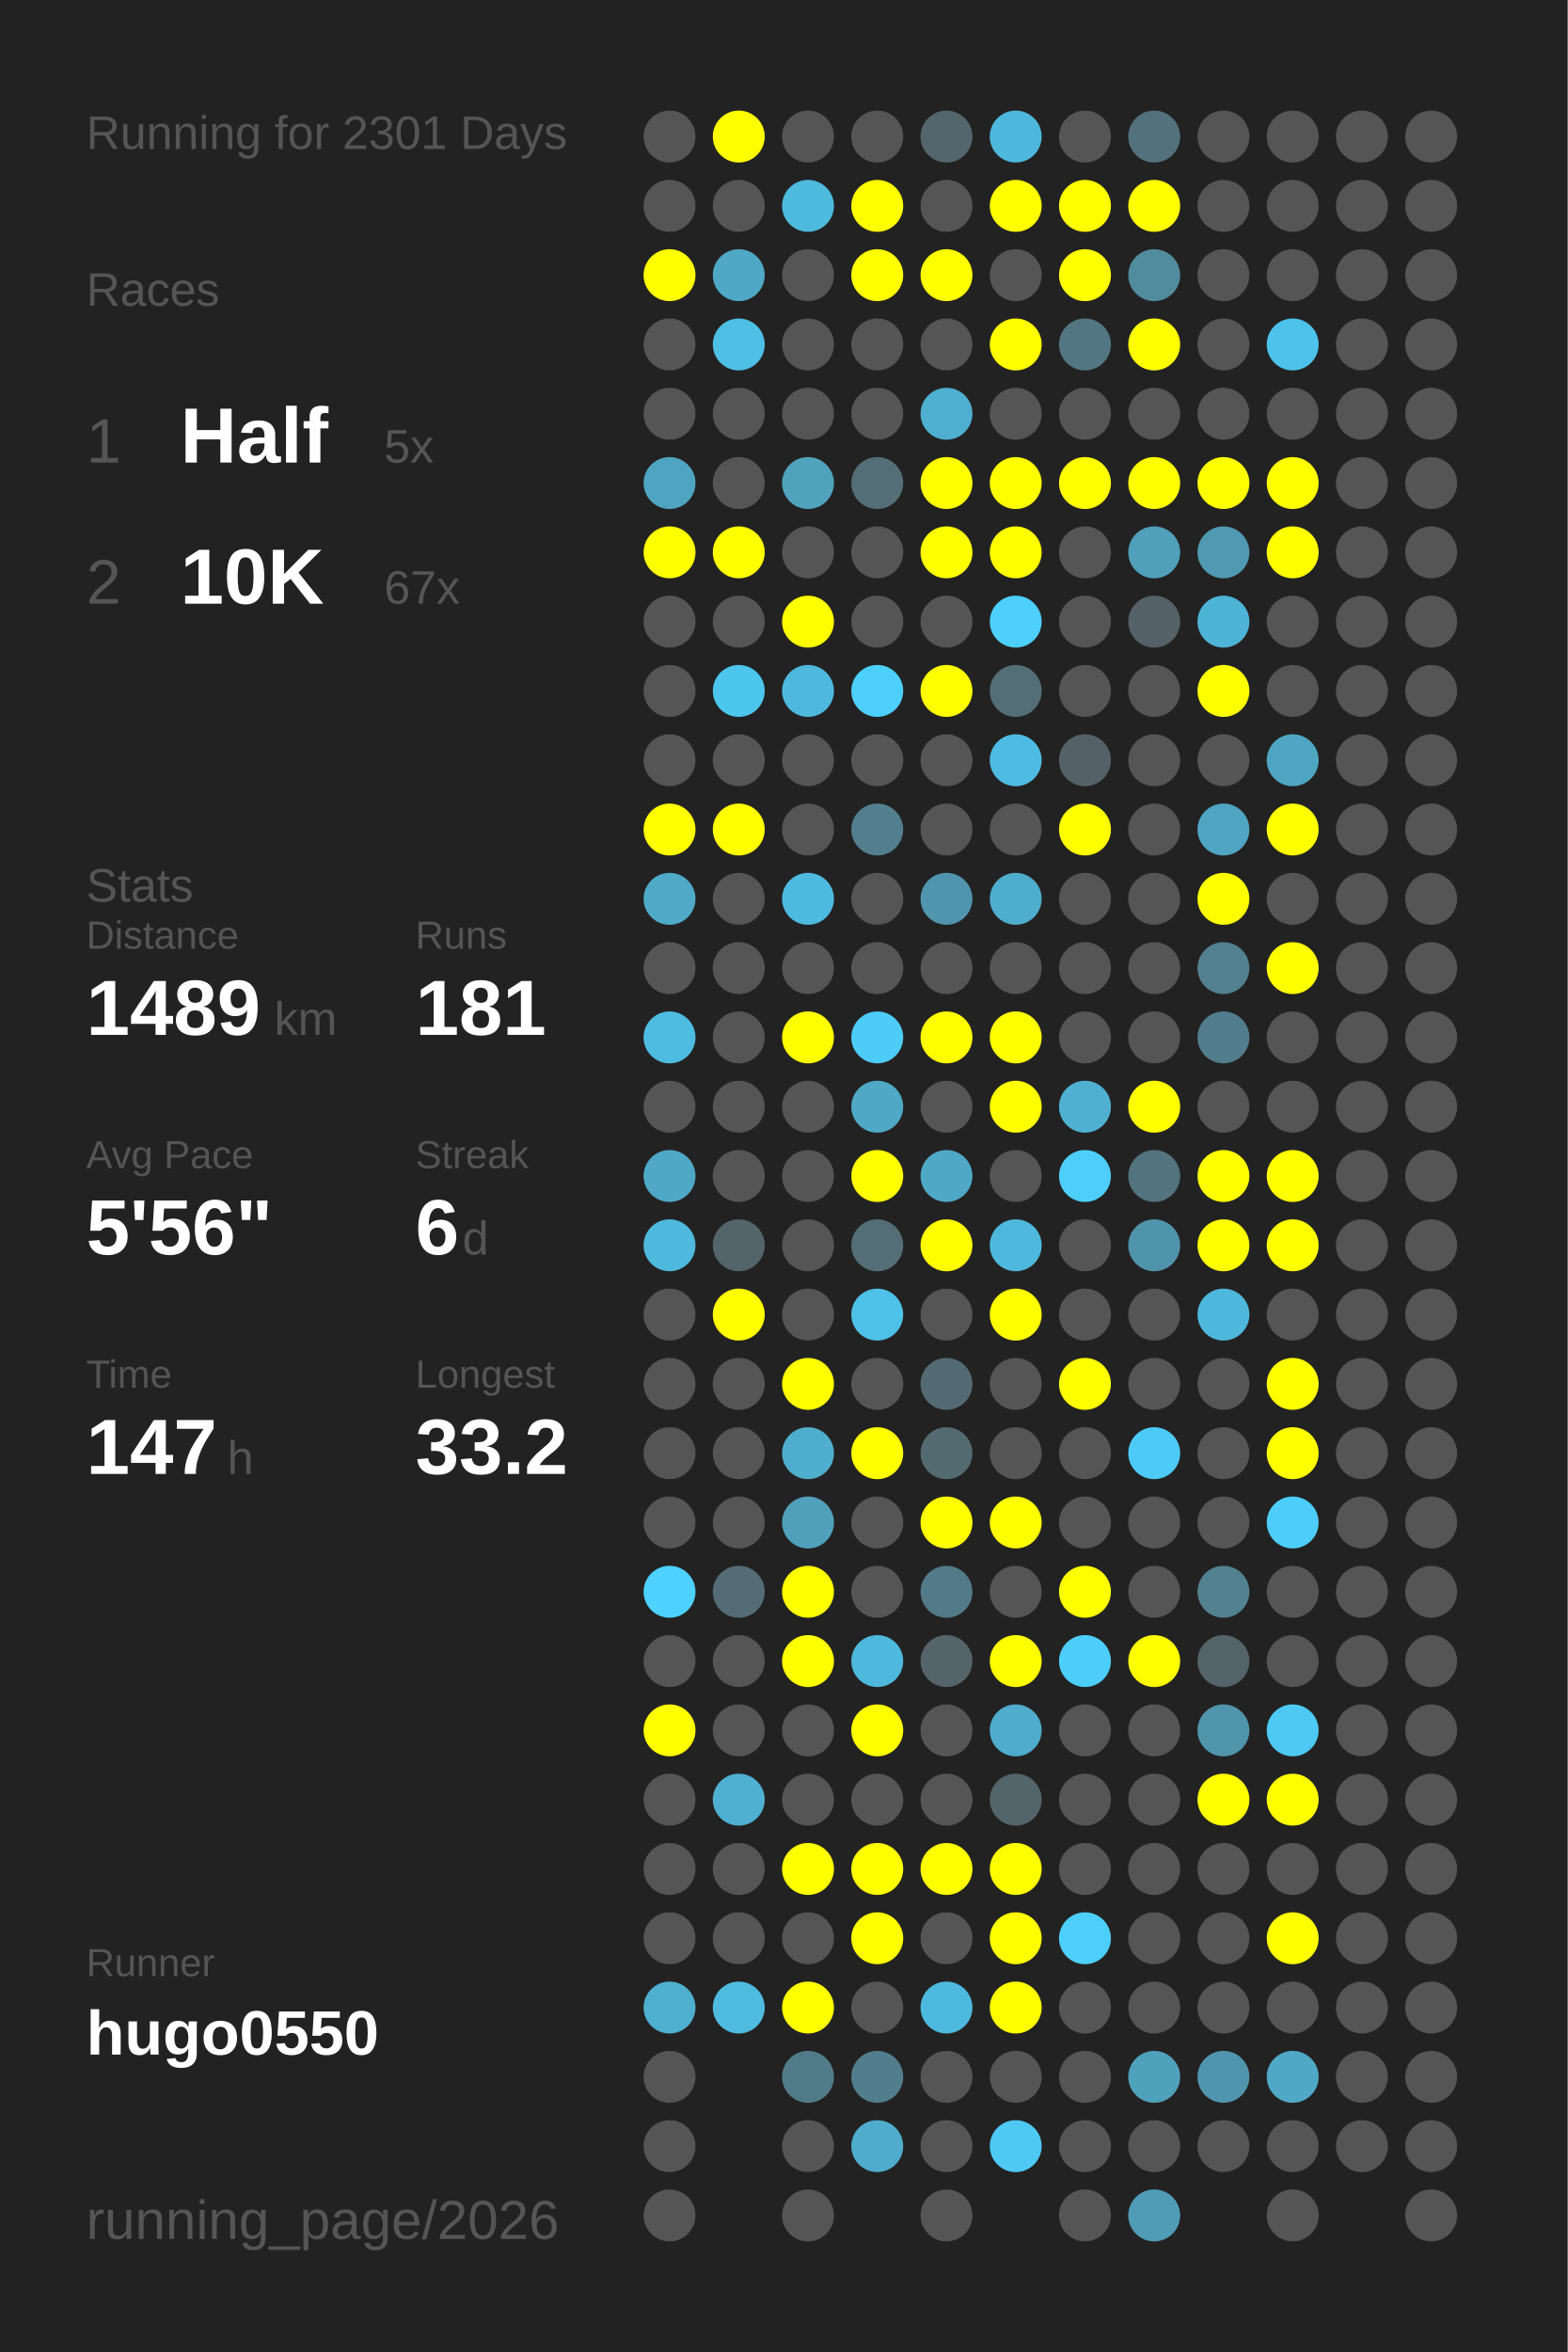
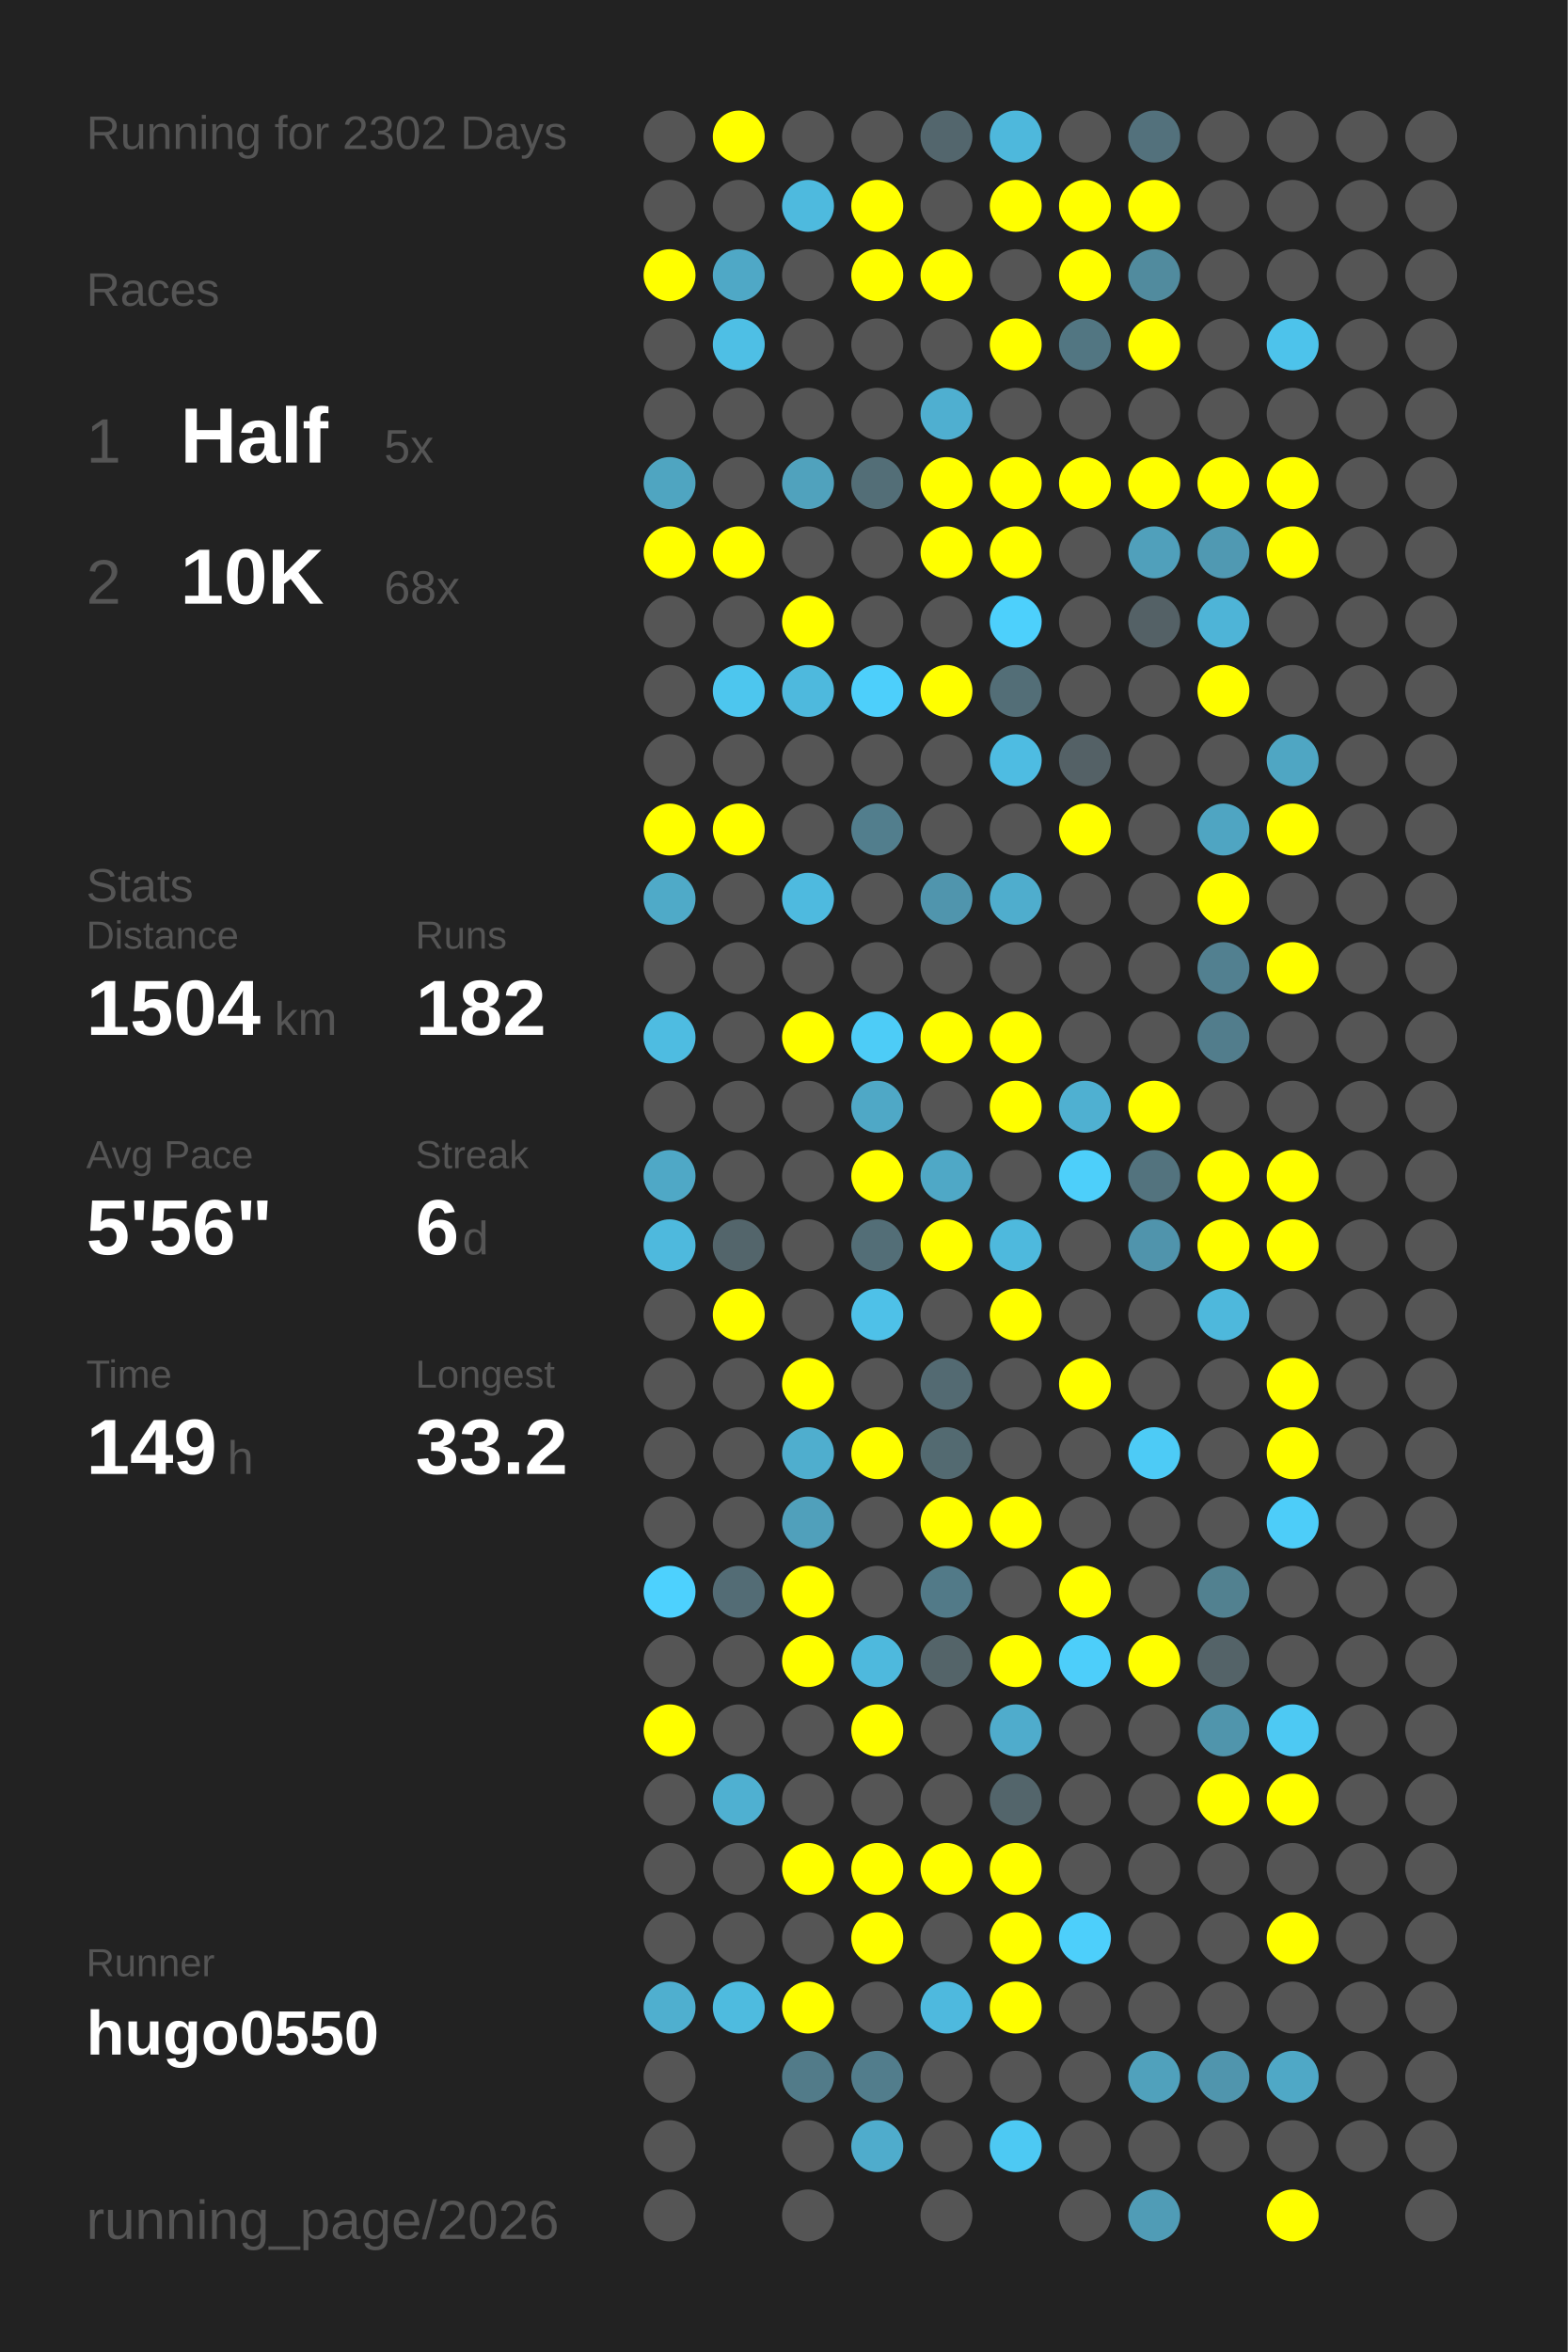
<svg xmlns="http://www.w3.org/2000/svg" baseProfile="full" height="300mm" version="1.1" viewBox="0,0,200,300" width="200mm">
  <defs />
  <rect fill="#222222" height="300" width="200" x="0" y="0" />
-   <text fill="#555555" style="font-size:6px; font-family:Arial;" x="11" y="19">Running for 2301 Days</text>
+   <text fill="#555555" style="font-size:6px; font-family:Arial;" x="11" y="19">Running for 2302 Days</text>
  <text fill="#555555" style="font-size:6px; font-family:Arial;" x="11" y="39">Races</text>
  <text fill="#555555" style="font-size:8px; font-family:Arial;" x="11" y="59">1</text>
  <text fill="#FFFFFF" style="font-size:10px; font-family:Arial; font-weight:bold;" x="23" y="59">Half</text>
  <text fill="#555555" style="font-size:6px; font-family:Arial;" x="49" y="59">5x</text>
  <text fill="#555555" style="font-size:8px; font-family:Arial;" x="11" y="77">2</text>
  <text fill="#FFFFFF" style="font-size:10px; font-family:Arial; font-weight:bold;" x="23" y="77">10K</text>
-   <text fill="#555555" style="font-size:6px; font-family:Arial;" x="49" y="77">67x</text>
+   <text fill="#555555" style="font-size:6px; font-family:Arial;" x="49" y="77">68x</text>
  <text fill="#555555" style="font-size:6px; font-family:Arial;" x="11" y="115">Stats</text>
  <text fill="#555555" style="font-size:5px; font-family:Arial;" x="11" y="121">Distance</text>
-   <text fill="#FFFFFF" style="font-size:10px; font-family:Arial; font-weight:bold;" x="11" y="132">1489</text>
+   <text fill="#FFFFFF" style="font-size:10px; font-family:Arial; font-weight:bold;" x="11" y="132">1504</text>
  <text fill="#555555" style="font-size:6px; font-family:Arial;" x="35" y="132">km</text>
  <text fill="#555555" style="font-size:5px; font-family:Arial;" x="53" y="121">Runs</text>
-   <text fill="#FFFFFF" style="font-size:10px; font-family:Arial; font-weight:bold;" x="53" y="132">181</text>
+   <text fill="#FFFFFF" style="font-size:10px; font-family:Arial; font-weight:bold;" x="53" y="132">182</text>
  <text fill="#555555" style="font-size:5px; font-family:Arial;" x="11" y="149">Avg Pace</text>
  <text fill="#FFFFFF" style="font-size:10px; font-family:Arial; font-weight:bold;" x="11" y="160">5'56"</text>
  <text fill="#555555" style="font-size:5px; font-family:Arial;" x="53" y="149">Streak</text>
  <text fill="#FFFFFF" style="font-size:10px; font-family:Arial; font-weight:bold;" x="53" y="160">6</text>
  <text fill="#555555" style="font-size:6px; font-family:Arial;" x="59" y="160">d</text>
  <text fill="#555555" style="font-size:5px; font-family:Arial;" x="11" y="177">Time</text>
-   <text fill="#FFFFFF" style="font-size:10px; font-family:Arial; font-weight:bold;" x="11" y="188">147</text>
+   <text fill="#FFFFFF" style="font-size:10px; font-family:Arial; font-weight:bold;" x="11" y="188">149</text>
  <text fill="#555555" style="font-size:6px; font-family:Arial;" x="29" y="188">h</text>
  <text fill="#555555" style="font-size:5px; font-family:Arial;" x="53" y="177">Longest</text>
  <text fill="#FFFFFF" style="font-size:10px; font-family:Arial; font-weight:bold;" x="53" y="188">33.2</text>
  <text fill="#555555" style="font-size:5px; font-family:Arial;" x="11" y="252.065">Runner</text>
  <text fill="#FFFFFF" style="font-size:8px; font-family:Arial; font-weight:bold;" x="11" y="262.065">hugo0550</text>
  <text fill="#555555" style="font-size:7px; font-family:Arial;" x="11" y="285.581">running_page/2026</text>
  <circle cx="85.417" cy="17.419" fill="#555555" r="3.312" />
  <circle cx="85.417" cy="26.258" fill="#555555" r="3.312" />
  <circle cx="85.417" cy="35.097" fill="#FFFF00" r="3.312" />
  <circle cx="85.417" cy="43.935" fill="#555555" r="3.312" />
  <circle cx="85.417" cy="52.774" fill="#555555" r="3.312" />
  <circle cx="85.417" cy="61.613" fill="#4fa5c1" r="3.312" />
  <circle cx="85.417" cy="70.452" fill="#FFFF00" r="3.312" />
  <circle cx="85.417" cy="79.29" fill="#555555" r="3.312" />
  <circle cx="85.417" cy="88.129" fill="#555555" r="3.312" />
  <circle cx="85.417" cy="96.968" fill="#555555" r="3.312" />
  <circle cx="85.417" cy="105.806" fill="#FFFF00" r="3.312" />
  <circle cx="85.417" cy="114.645" fill="#4faac8" r="3.312" />
  <circle cx="85.417" cy="123.484" fill="#555555" r="3.312" />
  <circle cx="85.417" cy="132.323" fill="#4ebce1" r="3.312" />
  <circle cx="85.417" cy="141.161" fill="#555555" r="3.312" />
  <circle cx="85.417" cy="150" fill="#4fa8c6" r="3.312" />
  <circle cx="85.417" cy="158.839" fill="#4eb9dd" r="3.312" />
  <circle cx="85.417" cy="167.677" fill="#555555" r="3.312" />
  <circle cx="85.417" cy="176.516" fill="#555555" r="3.312" />
  <circle cx="85.417" cy="185.355" fill="#555555" r="3.312" />
  <circle cx="85.417" cy="194.194" fill="#555555" r="3.312" />
  <circle cx="85.417" cy="203.032" fill="#4dd1fe" r="3.312" />
  <circle cx="85.417" cy="211.871" fill="#555555" r="3.312" />
  <circle cx="85.417" cy="220.71" fill="#FFFF00" r="3.312" />
  <circle cx="85.417" cy="229.548" fill="#555555" r="3.312" />
  <circle cx="85.417" cy="238.387" fill="#555555" r="3.312" />
  <circle cx="85.417" cy="247.226" fill="#555555" r="3.312" />
  <circle cx="85.417" cy="256.065" fill="#4fafcf" r="3.312" />
  <circle cx="85.417" cy="264.903" fill="#555555" r="3.312" />
  <circle cx="85.417" cy="273.742" fill="#555555" r="3.312" />
  <circle cx="85.417" cy="282.581" fill="#555555" r="3.312" />
  <circle cx="94.25" cy="17.419" fill="#FFFF00" r="3.312" />
  <circle cx="94.25" cy="26.258" fill="#555555" r="3.312" />
  <circle cx="94.25" cy="35.097" fill="#4fa8c6" r="3.312" />
  <circle cx="94.25" cy="43.935" fill="#4ebfe5" r="3.312" />
  <circle cx="94.25" cy="52.774" fill="#555555" r="3.312" />
  <circle cx="94.25" cy="61.613" fill="#555555" r="3.312" />
  <circle cx="94.25" cy="70.452" fill="#FFFF00" r="3.312" />
  <circle cx="94.25" cy="79.29" fill="#555555" r="3.312" />
  <circle cx="94.25" cy="88.129" fill="#4dc6ee" r="3.312" />
  <circle cx="94.25" cy="96.968" fill="#555555" r="3.312" />
  <circle cx="94.25" cy="105.806" fill="#FFFF00" r="3.312" />
  <circle cx="94.25" cy="114.645" fill="#555555" r="3.312" />
  <circle cx="94.25" cy="123.484" fill="#555555" r="3.312" />
  <circle cx="94.25" cy="132.323" fill="#555555" r="3.312" />
  <circle cx="94.25" cy="141.161" fill="#555555" r="3.312" />
  <circle cx="94.25" cy="150" fill="#555555" r="3.312" />
  <circle cx="94.25" cy="158.839" fill="#53656b" r="3.312" />
  <circle cx="94.25" cy="167.677" fill="#FFFF00" r="3.312" />
  <circle cx="94.25" cy="176.516" fill="#555555" r="3.312" />
  <circle cx="94.25" cy="185.355" fill="#555555" r="3.312" />
  <circle cx="94.25" cy="194.194" fill="#555555" r="3.312" />
  <circle cx="94.25" cy="203.032" fill="#536c75" r="3.312" />
  <circle cx="94.25" cy="211.871" fill="#555555" r="3.312" />
  <circle cx="94.25" cy="220.71" fill="#555555" r="3.312" />
  <circle cx="94.25" cy="229.548" fill="#4fb0d1" r="3.312" />
  <circle cx="94.25" cy="238.387" fill="#555555" r="3.312" />
  <circle cx="94.25" cy="247.226" fill="#555555" r="3.312" />
  <circle cx="94.25" cy="256.065" fill="#4ebbdf" r="3.312" />
  <circle cx="103.083" cy="17.419" fill="#555555" r="3.312" />
  <circle cx="103.083" cy="26.258" fill="#4ebade" r="3.312" />
  <circle cx="103.083" cy="35.097" fill="#555555" r="3.312" />
  <circle cx="103.083" cy="43.935" fill="#555555" r="3.312" />
  <circle cx="103.083" cy="52.774" fill="#555555" r="3.312" />
  <circle cx="103.083" cy="61.613" fill="#50a2bd" r="3.312" />
  <circle cx="103.083" cy="70.452" fill="#555555" r="3.312" />
  <circle cx="103.083" cy="79.29" fill="#FFFF00" r="3.312" />
  <circle cx="103.083" cy="88.129" fill="#4eb9dd" r="3.312" />
  <circle cx="103.083" cy="96.968" fill="#555555" r="3.312" />
  <circle cx="103.083" cy="105.806" fill="#555555" r="3.312" />
  <circle cx="103.083" cy="114.645" fill="#4ebadf" r="3.312" />
  <circle cx="103.083" cy="123.484" fill="#555555" r="3.312" />
  <circle cx="103.083" cy="132.323" fill="#FFFF00" r="3.312" />
  <circle cx="103.083" cy="141.161" fill="#555555" r="3.312" />
  <circle cx="103.083" cy="150" fill="#555555" r="3.312" />
  <circle cx="103.083" cy="158.839" fill="#555555" r="3.312" />
  <circle cx="103.083" cy="167.677" fill="#555555" r="3.312" />
  <circle cx="103.083" cy="176.516" fill="#FFFF00" r="3.312" />
  <circle cx="103.083" cy="185.355" fill="#4faece" r="3.312" />
  <circle cx="103.083" cy="194.194" fill="#50a0bb" r="3.312" />
  <circle cx="103.083" cy="203.032" fill="#FFFF00" r="3.312" />
  <circle cx="103.083" cy="211.871" fill="#FFFF00" r="3.312" />
  <circle cx="103.083" cy="220.71" fill="#555555" r="3.312" />
  <circle cx="103.083" cy="229.548" fill="#555555" r="3.312" />
  <circle cx="103.083" cy="238.387" fill="#FFFF00" r="3.312" />
  <circle cx="103.083" cy="247.226" fill="#555555" r="3.312" />
  <circle cx="103.083" cy="256.065" fill="#FFFF00" r="3.312" />
  <circle cx="103.083" cy="264.903" fill="#527b89" r="3.312" />
  <circle cx="103.083" cy="273.742" fill="#555555" r="3.312" />
  <circle cx="103.083" cy="282.581" fill="#555555" r="3.312" />
  <circle cx="111.917" cy="17.419" fill="#555555" r="3.312" />
  <circle cx="111.917" cy="26.258" fill="#FFFF00" r="3.312" />
  <circle cx="111.917" cy="35.097" fill="#FFFF00" r="3.312" />
  <circle cx="111.917" cy="43.935" fill="#555555" r="3.312" />
  <circle cx="111.917" cy="52.774" fill="#555555" r="3.312" />
  <circle cx="111.917" cy="61.613" fill="#536e77" r="3.312" />
  <circle cx="111.917" cy="70.452" fill="#555555" r="3.312" />
  <circle cx="111.917" cy="79.29" fill="#555555" r="3.312" />
  <circle cx="111.917" cy="88.129" fill="#4dcffb" r="3.312" />
  <circle cx="111.917" cy="96.968" fill="#555555" r="3.312" />
  <circle cx="111.917" cy="105.806" fill="#527e8d" r="3.312" />
  <circle cx="111.917" cy="114.645" fill="#555555" r="3.312" />
  <circle cx="111.917" cy="123.484" fill="#555555" r="3.312" />
  <circle cx="111.917" cy="132.323" fill="#4dccf7" r="3.312" />
  <circle cx="111.917" cy="141.161" fill="#4fa8c6" r="3.312" />
  <circle cx="111.917" cy="150" fill="#FFFF00" r="3.312" />
  <circle cx="111.917" cy="158.839" fill="#536e77" r="3.312" />
  <circle cx="111.917" cy="167.677" fill="#4ec1e8" r="3.312" />
  <circle cx="111.917" cy="176.516" fill="#555555" r="3.312" />
  <circle cx="111.917" cy="185.355" fill="#FFFF00" r="3.312" />
  <circle cx="111.917" cy="194.194" fill="#555555" r="3.312" />
  <circle cx="111.917" cy="203.032" fill="#555555" r="3.312" />
  <circle cx="111.917" cy="211.871" fill="#4eb9dd" r="3.312" />
  <circle cx="111.917" cy="220.71" fill="#FFFF00" r="3.312" />
  <circle cx="111.917" cy="229.548" fill="#555555" r="3.312" />
  <circle cx="111.917" cy="238.387" fill="#FFFF00" r="3.312" />
  <circle cx="111.917" cy="247.226" fill="#FFFF00" r="3.312" />
  <circle cx="111.917" cy="256.065" fill="#555555" r="3.312" />
  <circle cx="111.917" cy="264.903" fill="#527d8c" r="3.312" />
  <circle cx="111.917" cy="273.742" fill="#4faccc" r="3.312" />
  <circle cx="120.75" cy="17.419" fill="#53666d" r="3.312" />
  <circle cx="120.75" cy="26.258" fill="#555555" r="3.312" />
  <circle cx="120.75" cy="35.097" fill="#FFFF00" r="3.312" />
  <circle cx="120.75" cy="43.935" fill="#555555" r="3.312" />
  <circle cx="120.75" cy="52.774" fill="#4fafd0" r="3.312" />
  <circle cx="120.75" cy="61.613" fill="#FFFF00" r="3.312" />
  <circle cx="120.75" cy="70.452" fill="#FFFF00" r="3.312" />
  <circle cx="120.75" cy="79.29" fill="#555555" r="3.312" />
  <circle cx="120.75" cy="88.129" fill="#FFFF00" r="3.312" />
  <circle cx="120.75" cy="96.968" fill="#555555" r="3.312" />
  <circle cx="120.75" cy="105.806" fill="#555555" r="3.312" />
  <circle cx="120.75" cy="114.645" fill="#5095ad" r="3.312" />
  <circle cx="120.75" cy="123.484" fill="#555555" r="3.312" />
  <circle cx="120.75" cy="132.323" fill="#FFFF00" r="3.312" />
  <circle cx="120.75" cy="141.161" fill="#555555" r="3.312" />
  <circle cx="120.75" cy="150" fill="#4fa8c6" r="3.312" />
  <circle cx="120.75" cy="158.839" fill="#FFFF00" r="3.312" />
  <circle cx="120.75" cy="167.677" fill="#555555" r="3.312" />
  <circle cx="120.75" cy="176.516" fill="#536a72" r="3.312" />
  <circle cx="120.75" cy="185.355" fill="#536a71" r="3.312" />
  <circle cx="120.75" cy="194.194" fill="#FFFF00" r="3.312" />
  <circle cx="120.75" cy="203.032" fill="#527a88" r="3.312" />
  <circle cx="120.75" cy="211.871" fill="#546469" r="3.312" />
  <circle cx="120.75" cy="220.71" fill="#555555" r="3.312" />
  <circle cx="120.75" cy="229.548" fill="#555555" r="3.312" />
  <circle cx="120.75" cy="238.387" fill="#FFFF00" r="3.312" />
  <circle cx="120.75" cy="247.226" fill="#555555" r="3.312" />
  <circle cx="120.75" cy="256.065" fill="#4eb9de" r="3.312" />
  <circle cx="120.75" cy="264.903" fill="#555555" r="3.312" />
  <circle cx="120.75" cy="273.742" fill="#555555" r="3.312" />
  <circle cx="120.75" cy="282.581" fill="#555555" r="3.312" />
  <circle cx="129.583" cy="17.419" fill="#4eb8dc" r="3.312" />
  <circle cx="129.583" cy="26.258" fill="#FFFF00" r="3.312" />
  <circle cx="129.583" cy="35.097" fill="#555555" r="3.312" />
  <circle cx="129.583" cy="43.935" fill="#FFFF00" r="3.312" />
  <circle cx="129.583" cy="52.774" fill="#555555" r="3.312" />
  <circle cx="129.583" cy="61.613" fill="#FFFF00" r="3.312" />
  <circle cx="129.583" cy="70.452" fill="#FFFF00" r="3.312" />
  <circle cx="129.583" cy="79.29" fill="#4dd0fc" r="3.312" />
  <circle cx="129.583" cy="88.129" fill="#536e77" r="3.312" />
  <circle cx="129.583" cy="96.968" fill="#4ebce2" r="3.312" />
  <circle cx="129.583" cy="105.806" fill="#555555" r="3.312" />
  <circle cx="129.583" cy="114.645" fill="#4fadcd" r="3.312" />
  <circle cx="129.583" cy="123.484" fill="#555555" r="3.312" />
  <circle cx="129.583" cy="132.323" fill="#FFFF00" r="3.312" />
  <circle cx="129.583" cy="141.161" fill="#FFFF00" r="3.312" />
  <circle cx="129.583" cy="150" fill="#555555" r="3.312" />
  <circle cx="129.583" cy="158.839" fill="#4eb9dd" r="3.312" />
  <circle cx="129.583" cy="167.677" fill="#FFFF00" r="3.312" />
  <circle cx="129.583" cy="176.516" fill="#555555" r="3.312" />
  <circle cx="129.583" cy="185.355" fill="#555555" r="3.312" />
  <circle cx="129.583" cy="194.194" fill="#FFFF00" r="3.312" />
  <circle cx="129.583" cy="203.032" fill="#555555" r="3.312" />
  <circle cx="129.583" cy="211.871" fill="#FFFF00" r="3.312" />
  <circle cx="129.583" cy="220.71" fill="#4faccc" r="3.312" />
  <circle cx="129.583" cy="229.548" fill="#53656b" r="3.312" />
  <circle cx="129.583" cy="238.387" fill="#FFFF00" r="3.312" />
  <circle cx="129.583" cy="247.226" fill="#FFFF00" r="3.312" />
  <circle cx="129.583" cy="256.065" fill="#FFFF00" r="3.312" />
  <circle cx="129.583" cy="264.903" fill="#555555" r="3.312" />
  <circle cx="129.583" cy="273.742" fill="#4dc9f3" r="3.312" />
  <circle cx="138.417" cy="17.419" fill="#555555" r="3.312" />
  <circle cx="138.417" cy="26.258" fill="#FFFF00" r="3.312" />
  <circle cx="138.417" cy="35.097" fill="#FFFF00" r="3.312" />
  <circle cx="138.417" cy="43.935" fill="#527682" r="3.312" />
  <circle cx="138.417" cy="52.774" fill="#555555" r="3.312" />
  <circle cx="138.417" cy="61.613" fill="#FFFF00" r="3.312" />
  <circle cx="138.417" cy="70.452" fill="#555555" r="3.312" />
  <circle cx="138.417" cy="79.29" fill="#555555" r="3.312" />
  <circle cx="138.417" cy="88.129" fill="#555555" r="3.312" />
  <circle cx="138.417" cy="96.968" fill="#546166" r="3.312" />
  <circle cx="138.417" cy="105.806" fill="#FFFF00" r="3.312" />
  <circle cx="138.417" cy="114.645" fill="#555555" r="3.312" />
  <circle cx="138.417" cy="123.484" fill="#555555" r="3.312" />
  <circle cx="138.417" cy="132.323" fill="#555555" r="3.312" />
  <circle cx="138.417" cy="141.161" fill="#4fb0d1" r="3.312" />
  <circle cx="138.417" cy="150" fill="#4dcffa" r="3.312" />
  <circle cx="138.417" cy="158.839" fill="#555555" r="3.312" />
  <circle cx="138.417" cy="167.677" fill="#555555" r="3.312" />
  <circle cx="138.417" cy="176.516" fill="#FFFF00" r="3.312" />
  <circle cx="138.417" cy="185.355" fill="#555555" r="3.312" />
  <circle cx="138.417" cy="194.194" fill="#555555" r="3.312" />
  <circle cx="138.417" cy="203.032" fill="#FFFF00" r="3.312" />
  <circle cx="138.417" cy="211.871" fill="#4dcefa" r="3.312" />
  <circle cx="138.417" cy="220.71" fill="#555555" r="3.312" />
  <circle cx="138.417" cy="229.548" fill="#555555" r="3.312" />
  <circle cx="138.417" cy="238.387" fill="#555555" r="3.312" />
  <circle cx="138.417" cy="247.226" fill="#4dcffb" r="3.312" />
  <circle cx="138.417" cy="256.065" fill="#555555" r="3.312" />
  <circle cx="138.417" cy="264.903" fill="#555555" r="3.312" />
  <circle cx="138.417" cy="273.742" fill="#555555" r="3.312" />
  <circle cx="138.417" cy="282.581" fill="#555555" r="3.312" />
  <circle cx="147.25" cy="17.419" fill="#53717c" r="3.312" />
  <circle cx="147.25" cy="26.258" fill="#FFFF00" r="3.312" />
  <circle cx="147.25" cy="35.097" fill="#518b9e" r="3.312" />
  <circle cx="147.25" cy="43.935" fill="#FFFF00" r="3.312" />
  <circle cx="147.25" cy="52.774" fill="#555555" r="3.312" />
  <circle cx="147.25" cy="61.613" fill="#FFFF00" r="3.312" />
  <circle cx="147.25" cy="70.452" fill="#50a0bb" r="3.312" />
  <circle cx="147.25" cy="79.29" fill="#546166" r="3.312" />
  <circle cx="147.25" cy="88.129" fill="#555555" r="3.312" />
  <circle cx="147.25" cy="96.968" fill="#555555" r="3.312" />
  <circle cx="147.25" cy="105.806" fill="#555555" r="3.312" />
  <circle cx="147.25" cy="114.645" fill="#555555" r="3.312" />
  <circle cx="147.25" cy="123.484" fill="#555555" r="3.312" />
  <circle cx="147.25" cy="132.323" fill="#555555" r="3.312" />
  <circle cx="147.25" cy="141.161" fill="#FFFF00" r="3.312" />
  <circle cx="147.25" cy="150" fill="#53737e" r="3.312" />
  <circle cx="147.25" cy="158.839" fill="#5094ac" r="3.312" />
  <circle cx="147.25" cy="167.677" fill="#555555" r="3.312" />
  <circle cx="147.25" cy="176.516" fill="#555555" r="3.312" />
  <circle cx="147.25" cy="185.355" fill="#4dcbf6" r="3.312" />
  <circle cx="147.25" cy="194.194" fill="#555555" r="3.312" />
  <circle cx="147.25" cy="203.032" fill="#555555" r="3.312" />
  <circle cx="147.25" cy="211.871" fill="#FFFF00" r="3.312" />
  <circle cx="147.25" cy="220.71" fill="#555555" r="3.312" />
  <circle cx="147.25" cy="229.548" fill="#555555" r="3.312" />
  <circle cx="147.25" cy="238.387" fill="#555555" r="3.312" />
  <circle cx="147.25" cy="247.226" fill="#555555" r="3.312" />
  <circle cx="147.25" cy="256.065" fill="#555555" r="3.312" />
  <circle cx="147.25" cy="264.903" fill="#50a1bc" r="3.312" />
  <circle cx="147.25" cy="273.742" fill="#555555" r="3.312" />
  <circle cx="147.25" cy="282.581" fill="#509cb6" r="3.312" />
  <circle cx="156.083" cy="17.419" fill="#555555" r="3.312" />
  <circle cx="156.083" cy="26.258" fill="#555555" r="3.312" />
  <circle cx="156.083" cy="35.097" fill="#555555" r="3.312" />
  <circle cx="156.083" cy="43.935" fill="#555555" r="3.312" />
  <circle cx="156.083" cy="52.774" fill="#555555" r="3.312" />
  <circle cx="156.083" cy="61.613" fill="#FFFF00" r="3.312" />
  <circle cx="156.083" cy="70.452" fill="#5099b2" r="3.312" />
  <circle cx="156.083" cy="79.29" fill="#4eb4d7" r="3.312" />
  <circle cx="156.083" cy="88.129" fill="#FFFF00" r="3.312" />
  <circle cx="156.083" cy="96.968" fill="#555555" r="3.312" />
  <circle cx="156.083" cy="105.806" fill="#4fa5c2" r="3.312" />
  <circle cx="156.083" cy="114.645" fill="#FFFF00" r="3.312" />
  <circle cx="156.083" cy="123.484" fill="#528090" r="3.312" />
  <circle cx="156.083" cy="132.323" fill="#527d8c" r="3.312" />
  <circle cx="156.083" cy="141.161" fill="#555555" r="3.312" />
  <circle cx="156.083" cy="150" fill="#FFFF00" r="3.312" />
  <circle cx="156.083" cy="158.839" fill="#FFFF00" r="3.312" />
  <circle cx="156.083" cy="167.677" fill="#4eb8dc" r="3.312" />
  <circle cx="156.083" cy="176.516" fill="#555555" r="3.312" />
  <circle cx="156.083" cy="185.355" fill="#555555" r="3.312" />
  <circle cx="156.083" cy="194.194" fill="#555555" r="3.312" />
  <circle cx="156.083" cy="203.032" fill="#528190" r="3.312" />
  <circle cx="156.083" cy="211.871" fill="#546368" r="3.312" />
  <circle cx="156.083" cy="220.71" fill="#5095ac" r="3.312" />
  <circle cx="156.083" cy="229.548" fill="#FFFF00" r="3.312" />
  <circle cx="156.083" cy="238.387" fill="#555555" r="3.312" />
  <circle cx="156.083" cy="247.226" fill="#555555" r="3.312" />
  <circle cx="156.083" cy="256.065" fill="#555555" r="3.312" />
  <circle cx="156.083" cy="264.903" fill="#5095ad" r="3.312" />
  <circle cx="156.083" cy="273.742" fill="#555555" r="3.312" />
  <circle cx="164.917" cy="17.419" fill="#555555" r="3.312" />
  <circle cx="164.917" cy="26.258" fill="#555555" r="3.312" />
  <circle cx="164.917" cy="35.097" fill="#555555" r="3.312" />
  <circle cx="164.917" cy="43.935" fill="#4dc3eb" r="3.312" />
  <circle cx="164.917" cy="52.774" fill="#555555" r="3.312" />
  <circle cx="164.917" cy="61.613" fill="#FFFF00" r="3.312" />
  <circle cx="164.917" cy="70.452" fill="#FFFF00" r="3.312" />
  <circle cx="164.917" cy="79.29" fill="#555555" r="3.312" />
  <circle cx="164.917" cy="88.129" fill="#555555" r="3.312" />
  <circle cx="164.917" cy="96.968" fill="#4fa6c3" r="3.312" />
  <circle cx="164.917" cy="105.806" fill="#FFFF00" r="3.312" />
  <circle cx="164.917" cy="114.645" fill="#555555" r="3.312" />
  <circle cx="164.917" cy="123.484" fill="#FFFF00" r="3.312" />
  <circle cx="164.917" cy="132.323" fill="#555555" r="3.312" />
  <circle cx="164.917" cy="141.161" fill="#555555" r="3.312" />
  <circle cx="164.917" cy="150" fill="#FFFF00" r="3.312" />
  <circle cx="164.917" cy="158.839" fill="#FFFF00" r="3.312" />
  <circle cx="164.917" cy="167.677" fill="#555555" r="3.312" />
  <circle cx="164.917" cy="176.516" fill="#FFFF00" r="3.312" />
  <circle cx="164.917" cy="185.355" fill="#FFFF00" r="3.312" />
  <circle cx="164.917" cy="194.194" fill="#4dcdf9" r="3.312" />
  <circle cx="164.917" cy="203.032" fill="#555555" r="3.312" />
  <circle cx="164.917" cy="211.871" fill="#555555" r="3.312" />
  <circle cx="164.917" cy="220.71" fill="#4dc9f3" r="3.312" />
  <circle cx="164.917" cy="229.548" fill="#FFFF00" r="3.312" />
  <circle cx="164.917" cy="238.387" fill="#555555" r="3.312" />
  <circle cx="164.917" cy="247.226" fill="#FFFF00" r="3.312" />
  <circle cx="164.917" cy="256.065" fill="#555555" r="3.312" />
  <circle cx="164.917" cy="264.903" fill="#4fa8c6" r="3.312" />
  <circle cx="164.917" cy="273.742" fill="#555555" r="3.312" />
-   <circle cx="164.917" cy="282.581" fill="#555555" r="3.312" />
+   <circle cx="164.917" cy="282.581" fill="#FFFF00" r="3.312" />
  <circle cx="173.75" cy="17.419" fill="#555555" r="3.312" />
  <circle cx="173.75" cy="26.258" fill="#555555" r="3.312" />
  <circle cx="173.75" cy="35.097" fill="#555555" r="3.312" />
  <circle cx="173.75" cy="43.935" fill="#555555" r="3.312" />
  <circle cx="173.75" cy="52.774" fill="#555555" r="3.312" />
  <circle cx="173.75" cy="61.613" fill="#555555" r="3.312" />
  <circle cx="173.75" cy="70.452" fill="#555555" r="3.312" />
  <circle cx="173.75" cy="79.29" fill="#555555" r="3.312" />
  <circle cx="173.75" cy="88.129" fill="#555555" r="3.312" />
  <circle cx="173.75" cy="96.968" fill="#555555" r="3.312" />
  <circle cx="173.75" cy="105.806" fill="#555555" r="3.312" />
  <circle cx="173.75" cy="114.645" fill="#555555" r="3.312" />
  <circle cx="173.75" cy="123.484" fill="#555555" r="3.312" />
  <circle cx="173.75" cy="132.323" fill="#555555" r="3.312" />
  <circle cx="173.75" cy="141.161" fill="#555555" r="3.312" />
  <circle cx="173.75" cy="150" fill="#555555" r="3.312" />
  <circle cx="173.75" cy="158.839" fill="#555555" r="3.312" />
  <circle cx="173.75" cy="167.677" fill="#555555" r="3.312" />
  <circle cx="173.75" cy="176.516" fill="#555555" r="3.312" />
  <circle cx="173.75" cy="185.355" fill="#555555" r="3.312" />
  <circle cx="173.75" cy="194.194" fill="#555555" r="3.312" />
  <circle cx="173.75" cy="203.032" fill="#555555" r="3.312" />
  <circle cx="173.75" cy="211.871" fill="#555555" r="3.312" />
  <circle cx="173.75" cy="220.71" fill="#555555" r="3.312" />
  <circle cx="173.75" cy="229.548" fill="#555555" r="3.312" />
  <circle cx="173.75" cy="238.387" fill="#555555" r="3.312" />
  <circle cx="173.75" cy="247.226" fill="#555555" r="3.312" />
  <circle cx="173.75" cy="256.065" fill="#555555" r="3.312" />
  <circle cx="173.75" cy="264.903" fill="#555555" r="3.312" />
  <circle cx="173.75" cy="273.742" fill="#555555" r="3.312" />
  <circle cx="182.583" cy="17.419" fill="#555555" r="3.312" />
  <circle cx="182.583" cy="26.258" fill="#555555" r="3.312" />
  <circle cx="182.583" cy="35.097" fill="#555555" r="3.312" />
  <circle cx="182.583" cy="43.935" fill="#555555" r="3.312" />
  <circle cx="182.583" cy="52.774" fill="#555555" r="3.312" />
  <circle cx="182.583" cy="61.613" fill="#555555" r="3.312" />
  <circle cx="182.583" cy="70.452" fill="#555555" r="3.312" />
  <circle cx="182.583" cy="79.29" fill="#555555" r="3.312" />
  <circle cx="182.583" cy="88.129" fill="#555555" r="3.312" />
  <circle cx="182.583" cy="96.968" fill="#555555" r="3.312" />
  <circle cx="182.583" cy="105.806" fill="#555555" r="3.312" />
  <circle cx="182.583" cy="114.645" fill="#555555" r="3.312" />
  <circle cx="182.583" cy="123.484" fill="#555555" r="3.312" />
  <circle cx="182.583" cy="132.323" fill="#555555" r="3.312" />
  <circle cx="182.583" cy="141.161" fill="#555555" r="3.312" />
  <circle cx="182.583" cy="150" fill="#555555" r="3.312" />
  <circle cx="182.583" cy="158.839" fill="#555555" r="3.312" />
  <circle cx="182.583" cy="167.677" fill="#555555" r="3.312" />
  <circle cx="182.583" cy="176.516" fill="#555555" r="3.312" />
  <circle cx="182.583" cy="185.355" fill="#555555" r="3.312" />
  <circle cx="182.583" cy="194.194" fill="#555555" r="3.312" />
  <circle cx="182.583" cy="203.032" fill="#555555" r="3.312" />
  <circle cx="182.583" cy="211.871" fill="#555555" r="3.312" />
  <circle cx="182.583" cy="220.71" fill="#555555" r="3.312" />
  <circle cx="182.583" cy="229.548" fill="#555555" r="3.312" />
  <circle cx="182.583" cy="238.387" fill="#555555" r="3.312" />
  <circle cx="182.583" cy="247.226" fill="#555555" r="3.312" />
  <circle cx="182.583" cy="256.065" fill="#555555" r="3.312" />
  <circle cx="182.583" cy="264.903" fill="#555555" r="3.312" />
  <circle cx="182.583" cy="273.742" fill="#555555" r="3.312" />
  <circle cx="182.583" cy="282.581" fill="#555555" r="3.312" />
</svg>
